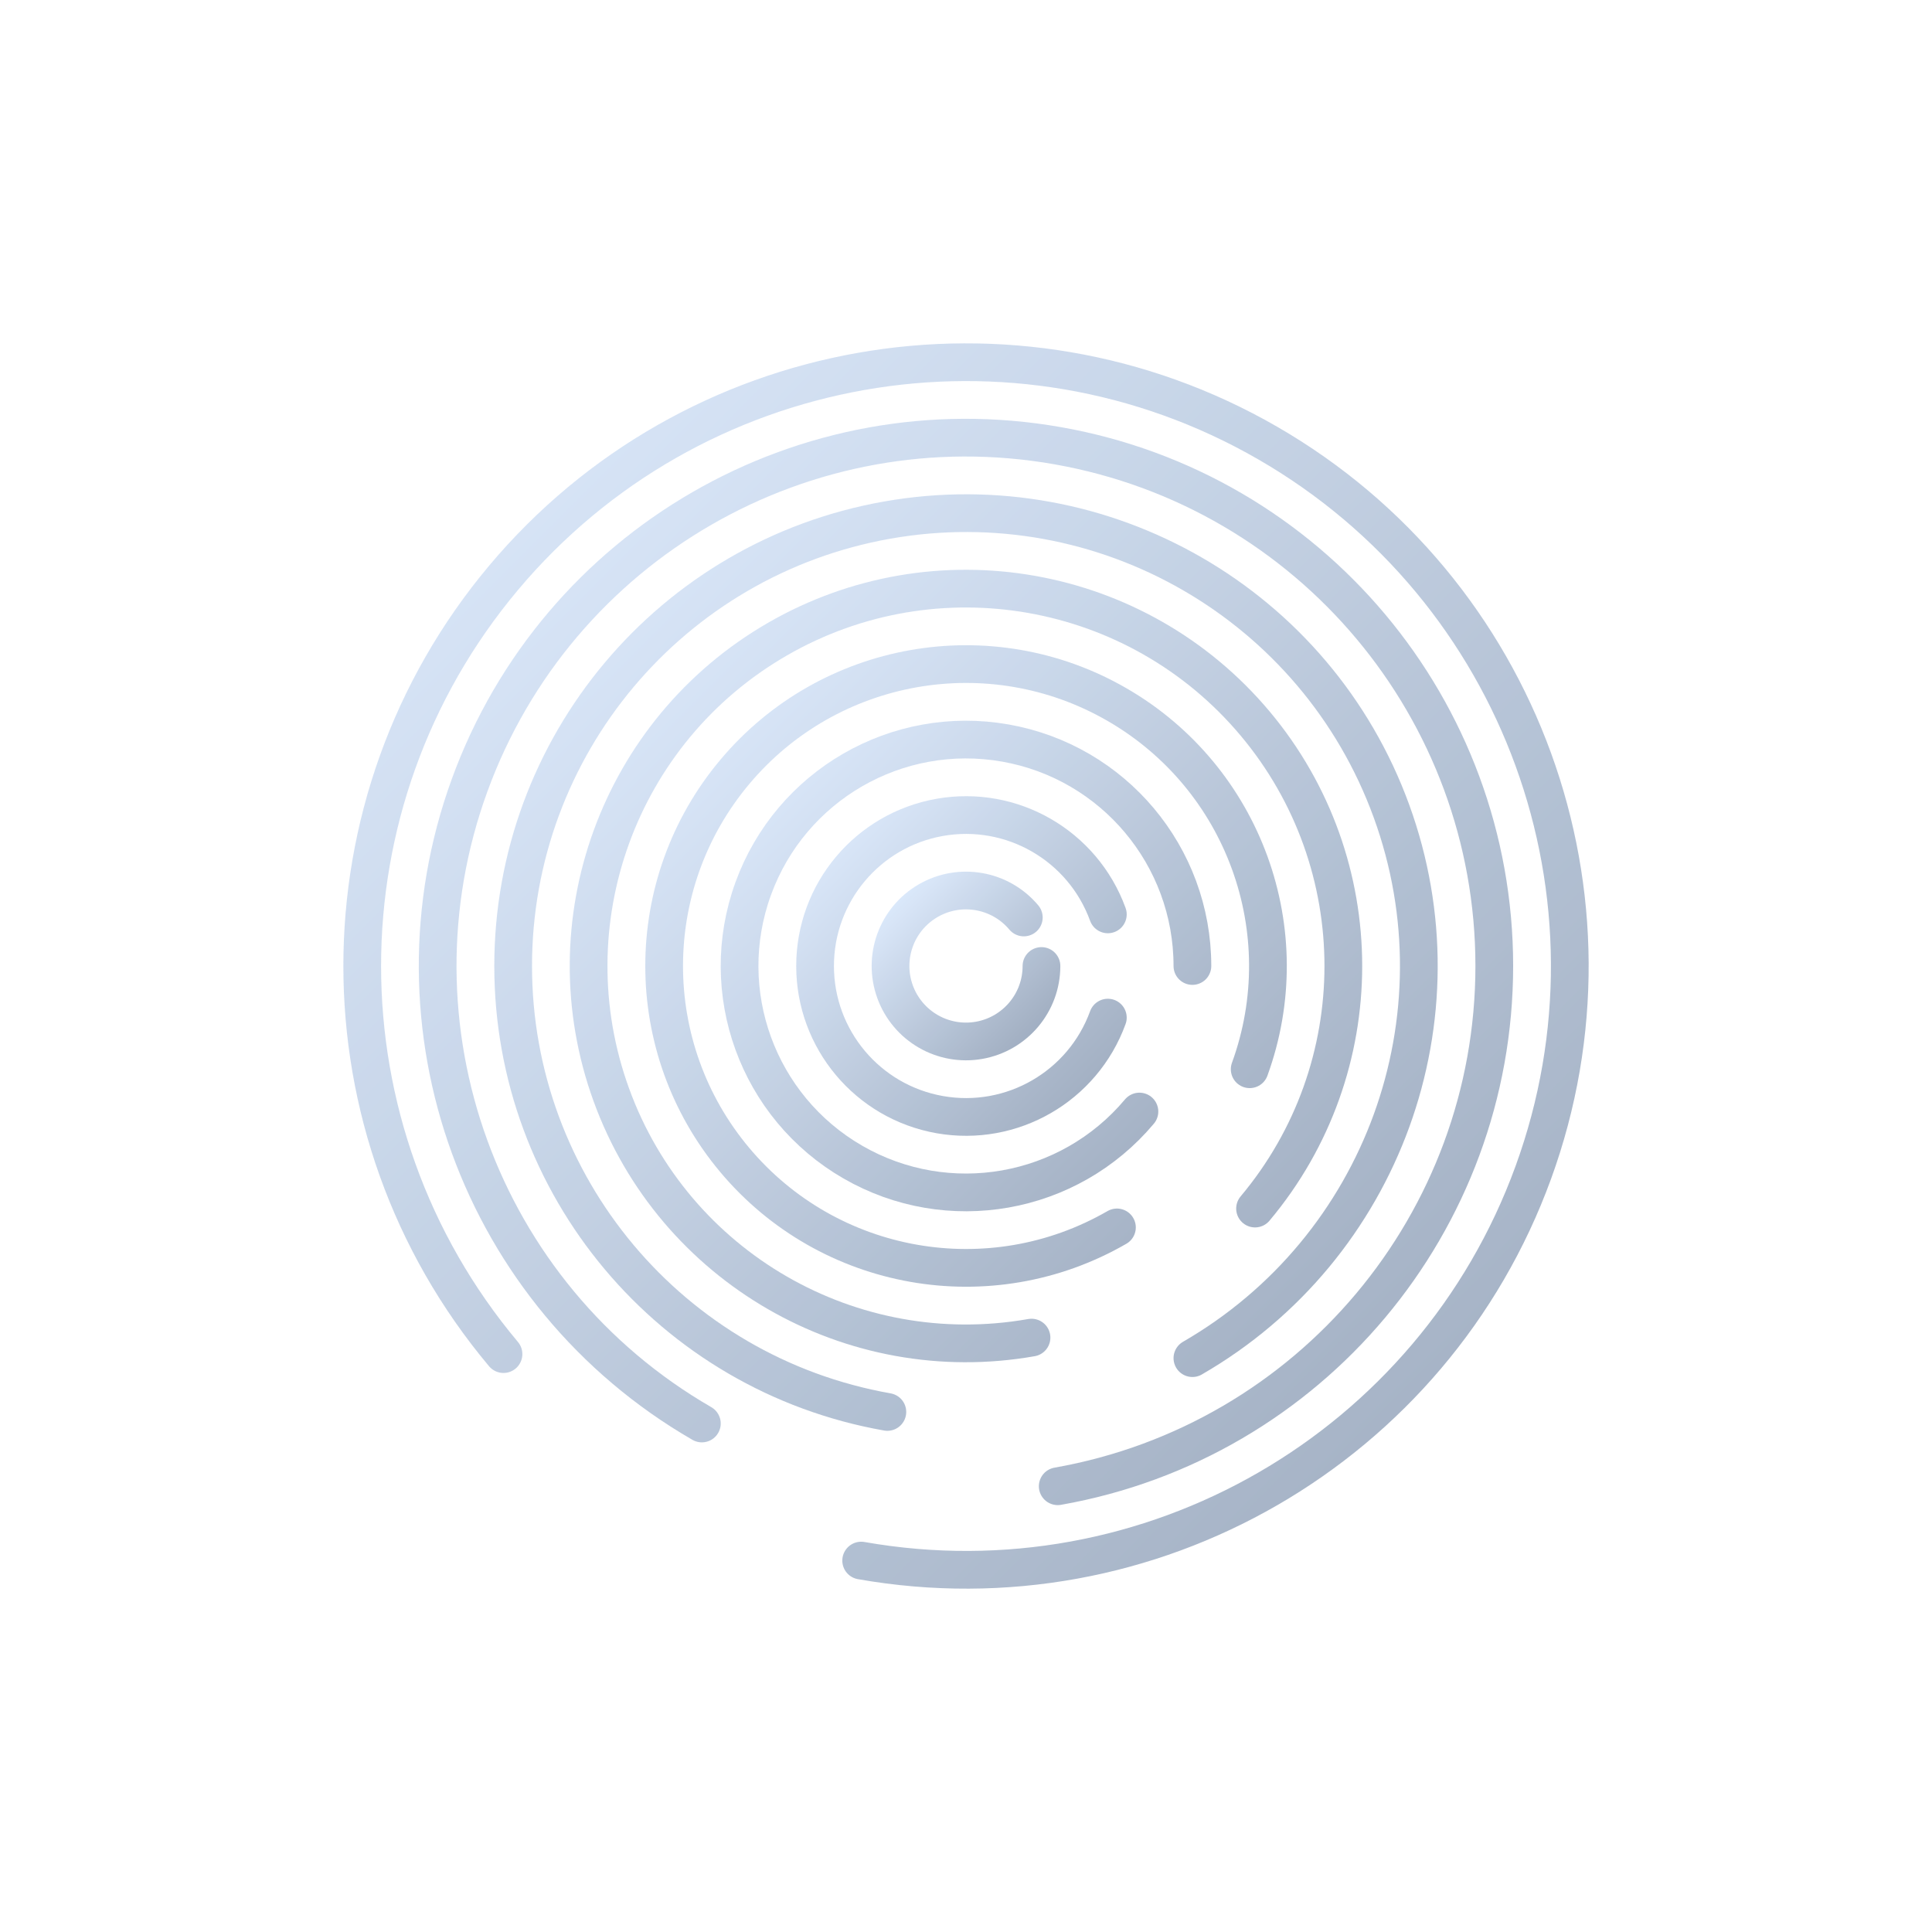
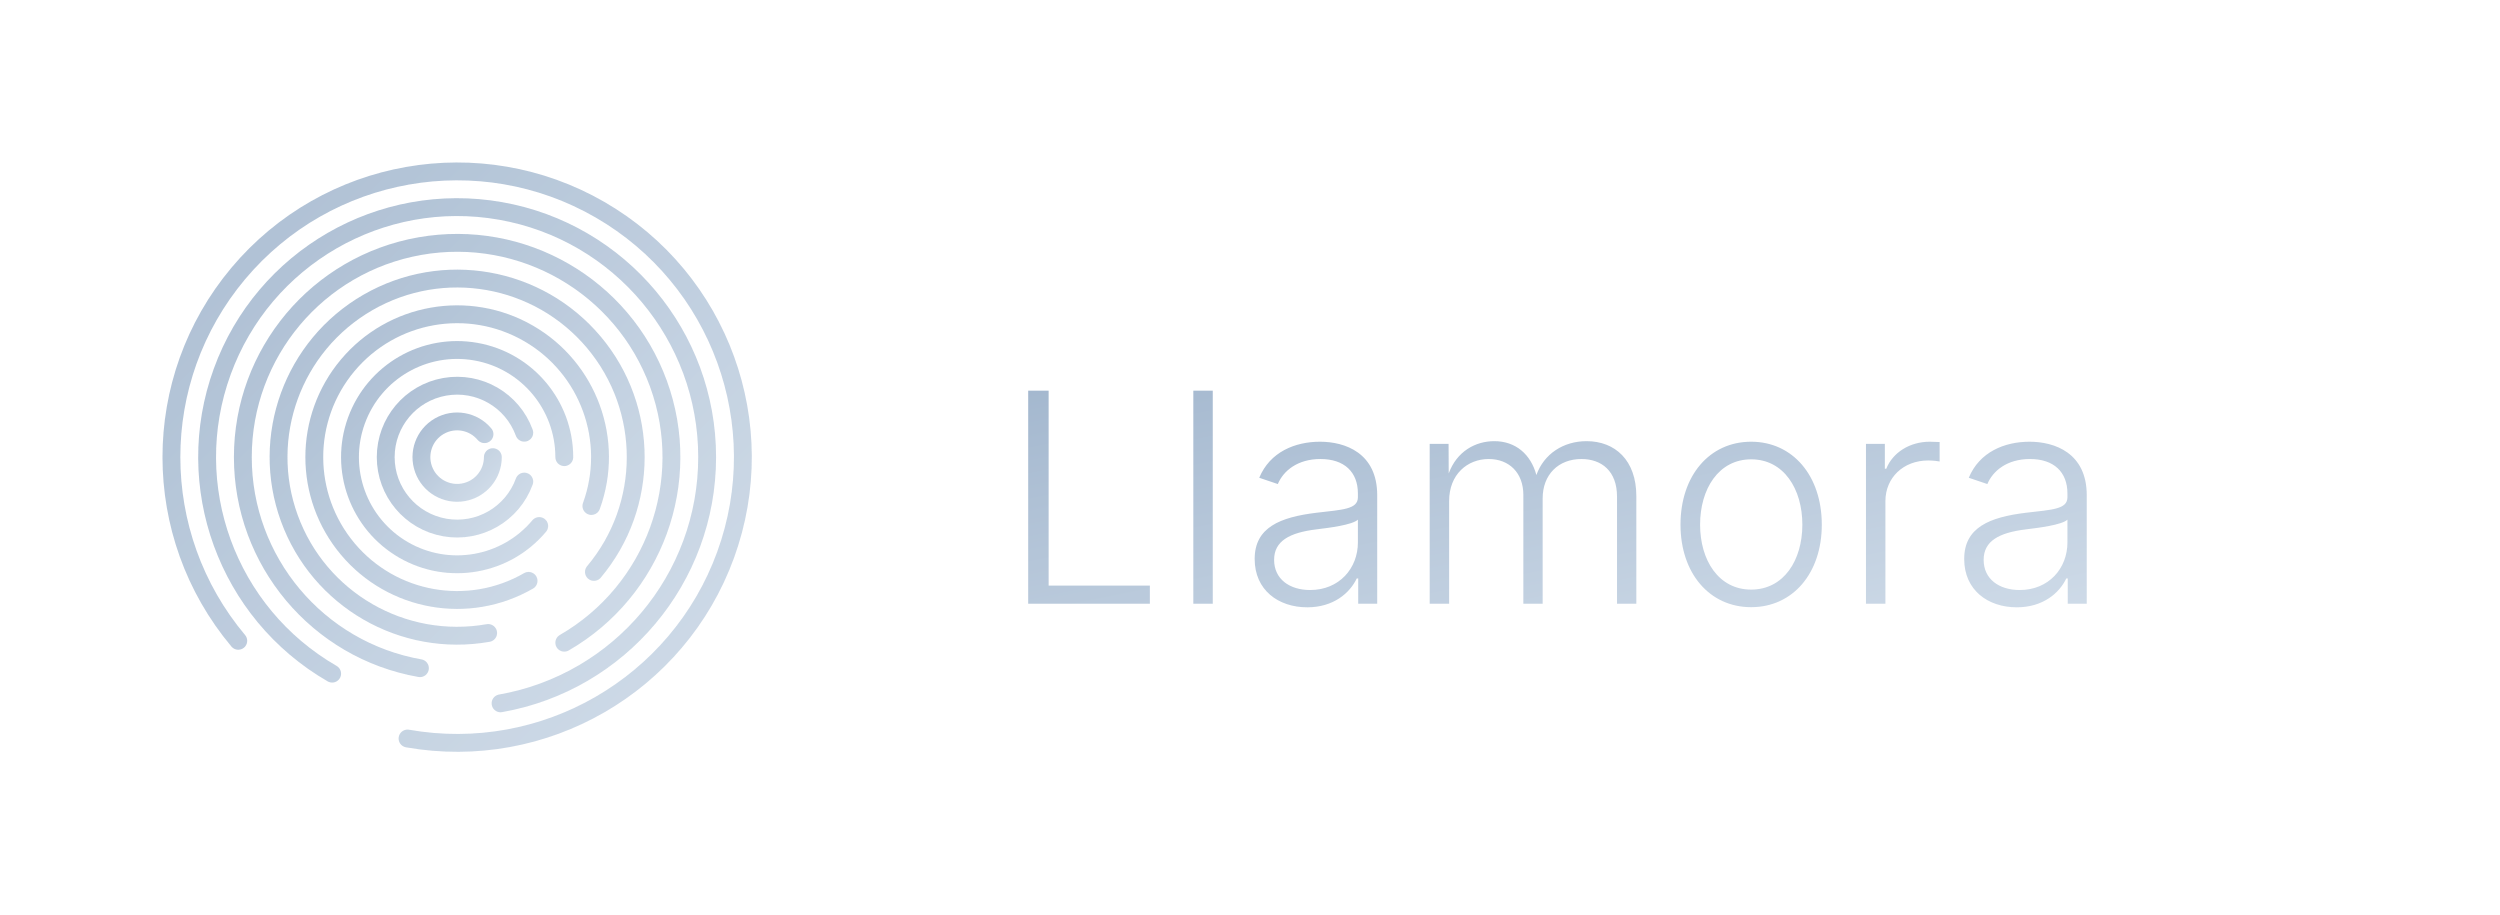
- <svg xmlns="http://www.w3.org/2000/svg" width="512" height="512" viewBox="0 0 512 512">
+ <svg xmlns="http://www.w3.org/2000/svg" width="1400" height="512" viewBox="0 0 1400 512" role="img" aria-labelledby="logoDarkTitle">
  <defs>
-     <filter id="softShadowDark" x="-50%" y="-50%" width="200%" height="200%">
+     <filter id="softShadowDark" x="-40%" y="-40%" width="180%" height="180%">
      <feOffset dx="6" dy="6" in="SourceAlpha" result="off" />
-       <feGaussianBlur in="off" stdDeviation="10" result="blur" />
-       <feColorMatrix in="blur" type="matrix" values="0 0 0 0 0.12  0 0 0 0 0.19  0 0 0 0 0.32  0 0 0 0.45 0" />
+       <feGaussianBlur in="off" stdDeviation="8" result="blur" />
+       <feColorMatrix in="blur" type="matrix" values="0 0 0 0 0.10  0 0 0 0 0.16  0 0 0 0 0.26  0 0 0 0.36 0" />
      <feMerge>
        <feMergeNode />
        <feMergeNode in="SourceGraphic" />
      </feMerge>
    </filter>
-     <filter id="innerLightDark" x="-50%" y="-50%" width="200%" height="200%">
-       <feGaussianBlur stdDeviation="3" in="SourceAlpha" result="shadow" />
+     <filter id="innerLightDark" x="-30%" y="-30%" width="160%" height="160%">
+       <feGaussianBlur stdDeviation="2.5" in="SourceAlpha" result="shadow" />
      <feOffset dx="-4" dy="-4" in="shadow" result="offsetShadow" />
      <feComposite in="offsetShadow" in2="SourceAlpha" operator="arithmetic" k2="-1" k3="1" result="inner" />
-       <feColorMatrix in="inner" type="matrix" values="0 0 0 0 0.85   0 0 0 0 0.92   0 0 0 0 0.98   0 0 0 0.45 0" />
+       <feColorMatrix in="inner" type="matrix" values="0 0 0 0 0.76   0 0 0 0 0.84   0 0 0 0 0.96   0 0 0 0.38 0" />
      <feBlend in="SourceGraphic" in2="inner" mode="normal" />
    </filter>
    <linearGradient id="inkDark" x1="0" y1="0" x2="1" y2="1">
-       <stop offset="0%" stop-color="#dbeafe" stop-opacity="0.95" />
-       <stop offset="100%" stop-color="#94a3b8" stop-opacity="0.95" />
+       <stop offset="0%" stop-color="#9fb4cc" stop-opacity="0.95" />
+       <stop offset="100%" stop-color="#cbd8e6" stop-opacity="0.95" />
    </linearGradient>
  </defs>
  <g filter="url(#softShadowDark)">
    <circle cx="256" cy="256" r="180" fill="none" />
    <circle cx="256" cy="256" r="180" fill="none" filter="url(#innerLightDark)" />
  </g>
-   <g stroke="url(#inkDark)" stroke-width="10" fill="none" stroke-linecap="round" opacity="0.95">
+   <g stroke="url(#inkDark)" stroke-width="10" fill="none" stroke-linecap="round" opacity="0.92">
    <path d="M 276.00 256.00 A 20.00 20.00 0 1 1 271.32 243.14" />
    <path d="M 293.59 269.68 A 40.00 40.00 0 1 1 293.59 242.32" />
    <path d="M 301.96 294.57 A 60.00 60.00 0 1 1 316.00 256.00" />
    <path d="M 296.00 325.28 A 80.00 80.00 0 1 1 331.18 283.36" />
    <path d="M 273.36 354.48 A 100.00 100.00 0 1 1 332.60 320.28" />
    <path d="M 235.16 374.18 A 120.00 120.00 0 1 1 316.00 359.92" />
    <path d="M 186.00 377.24 A 140.00 140.00 0 1 1 280.31 393.87" />
    <path d="M 133.43 358.85 A 160.00 160.00 0 1 1 228.22 413.57" />
  </g>
+   <text x="560" y="280" font-family="system-ui, -apple-system, BlinkMacSystemFont, 'Segoe UI', sans-serif" font-size="164" font-weight="300" letter-spacing="2" dominant-baseline="middle" alignment-baseline="middle" text-anchor="start" fill="url(#inkDark)">
+     Llamora
+   </text>
</svg>
